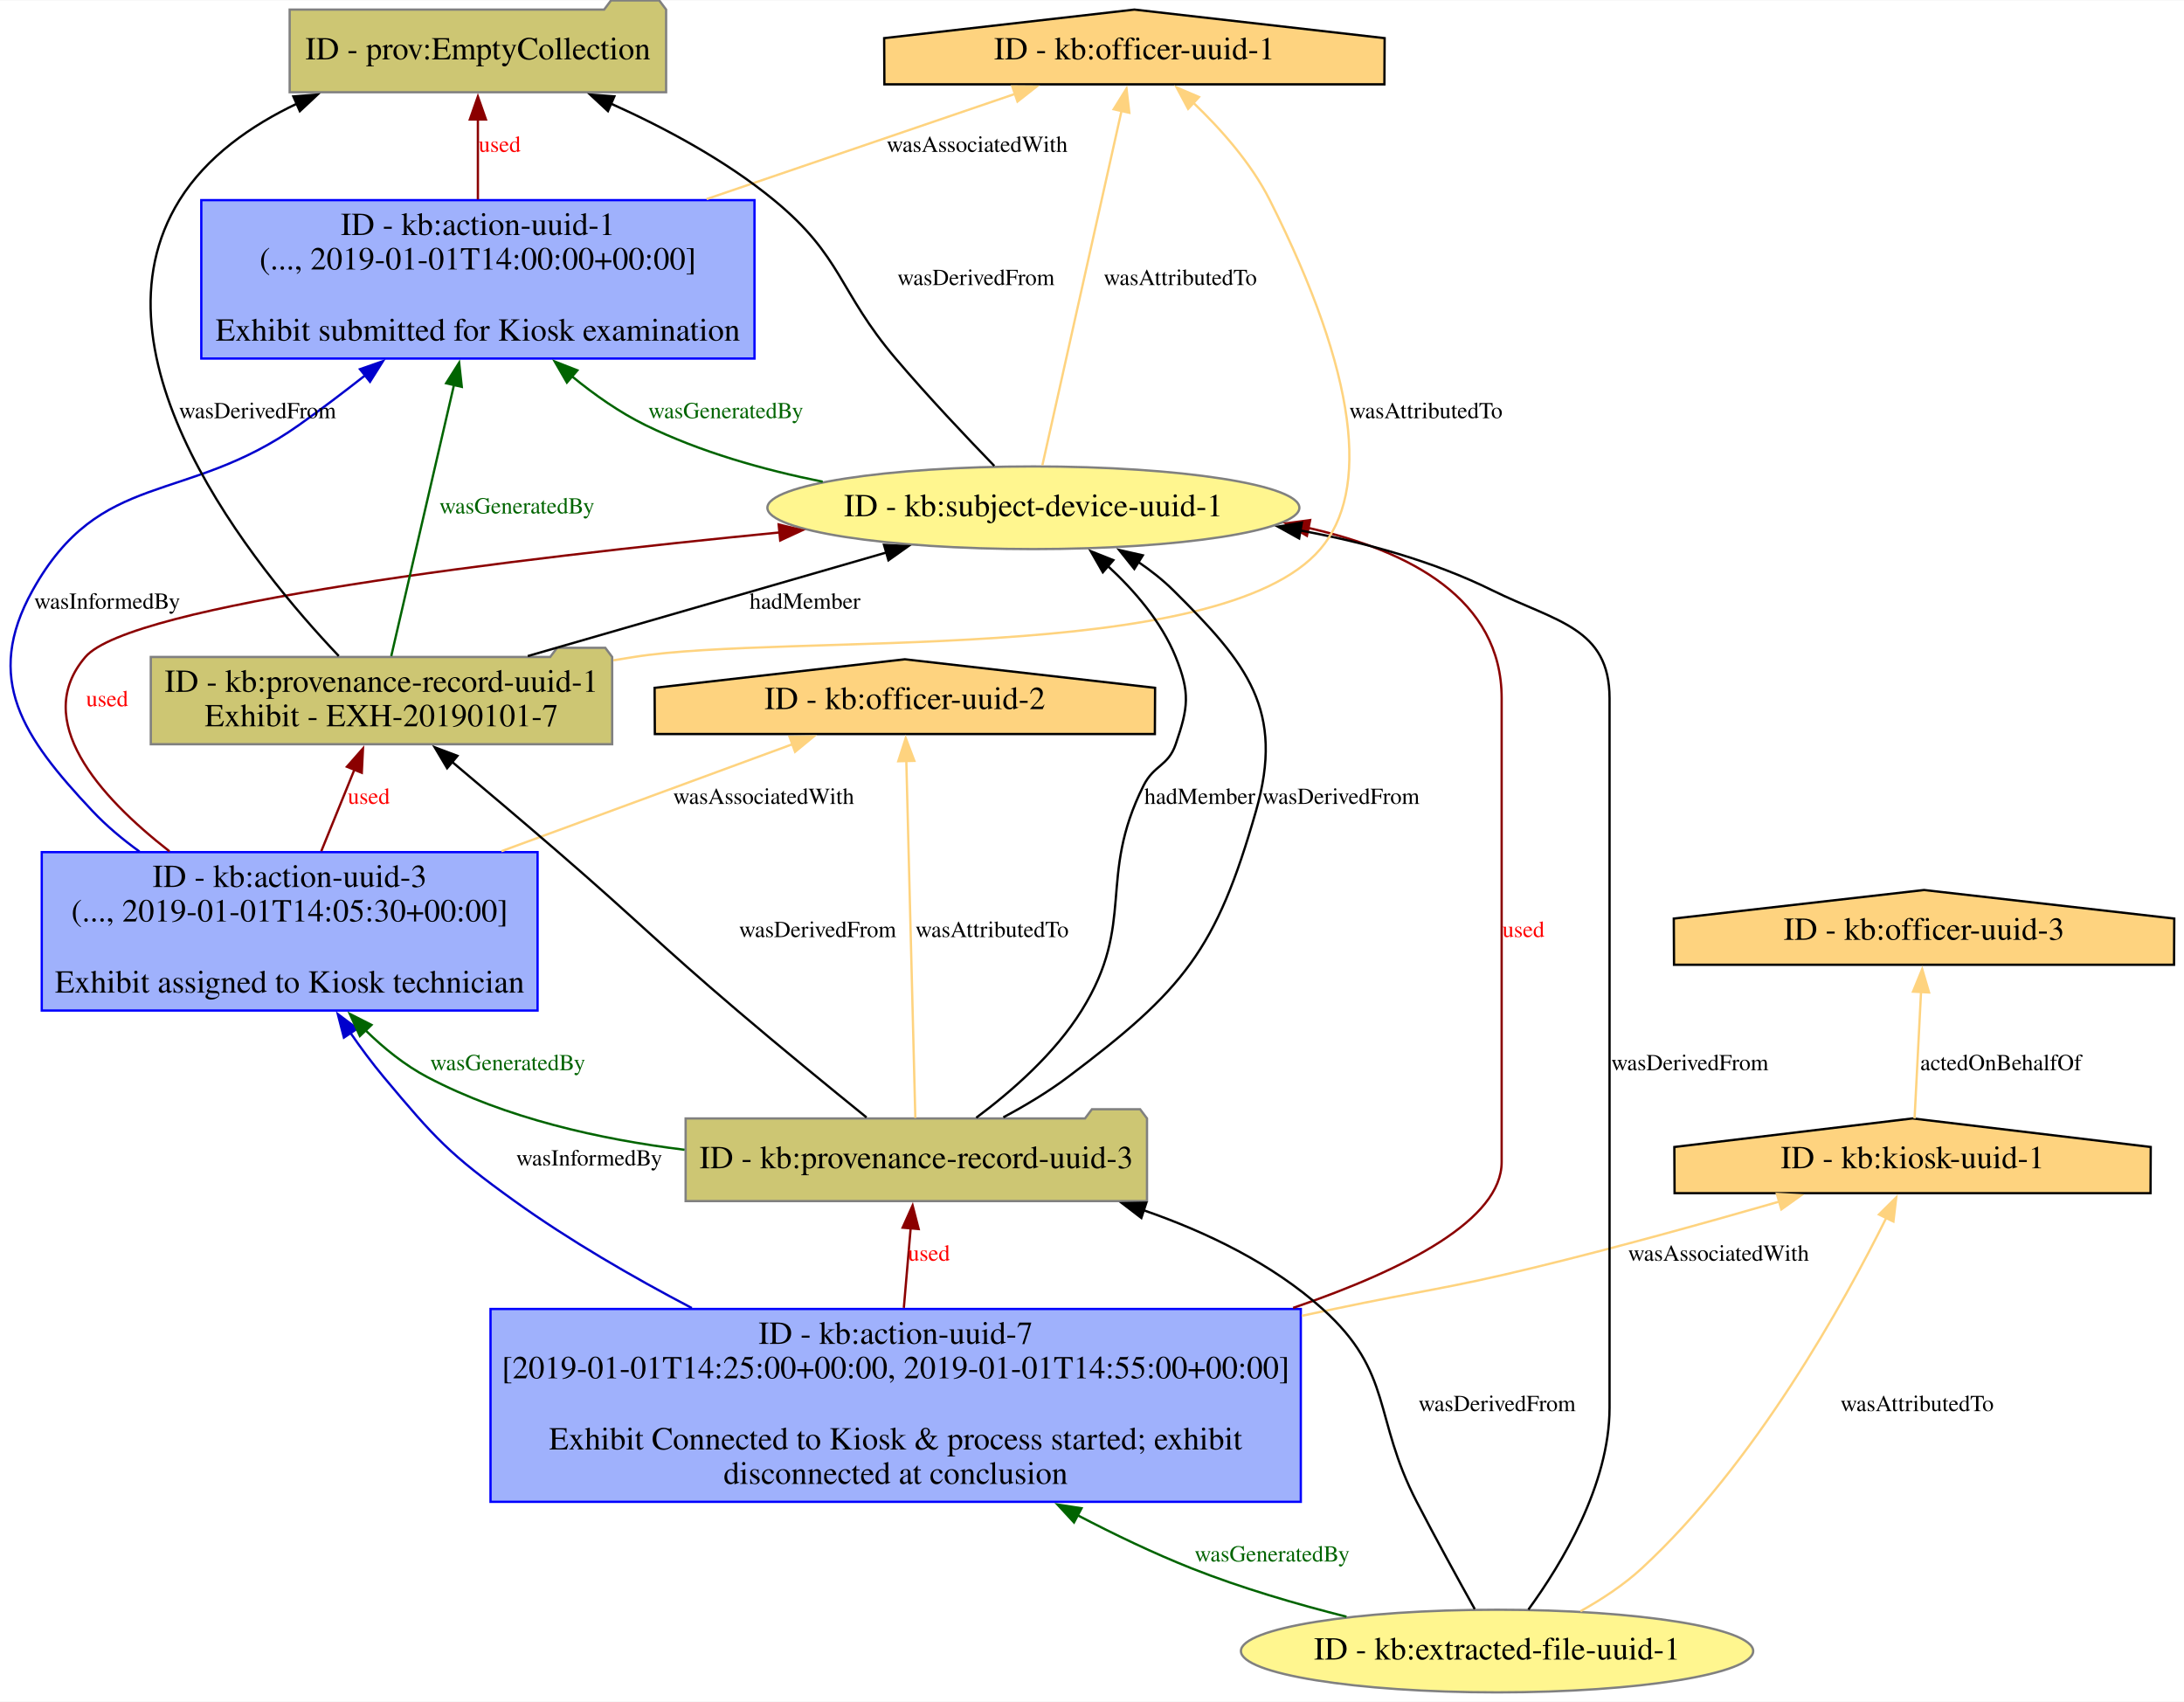
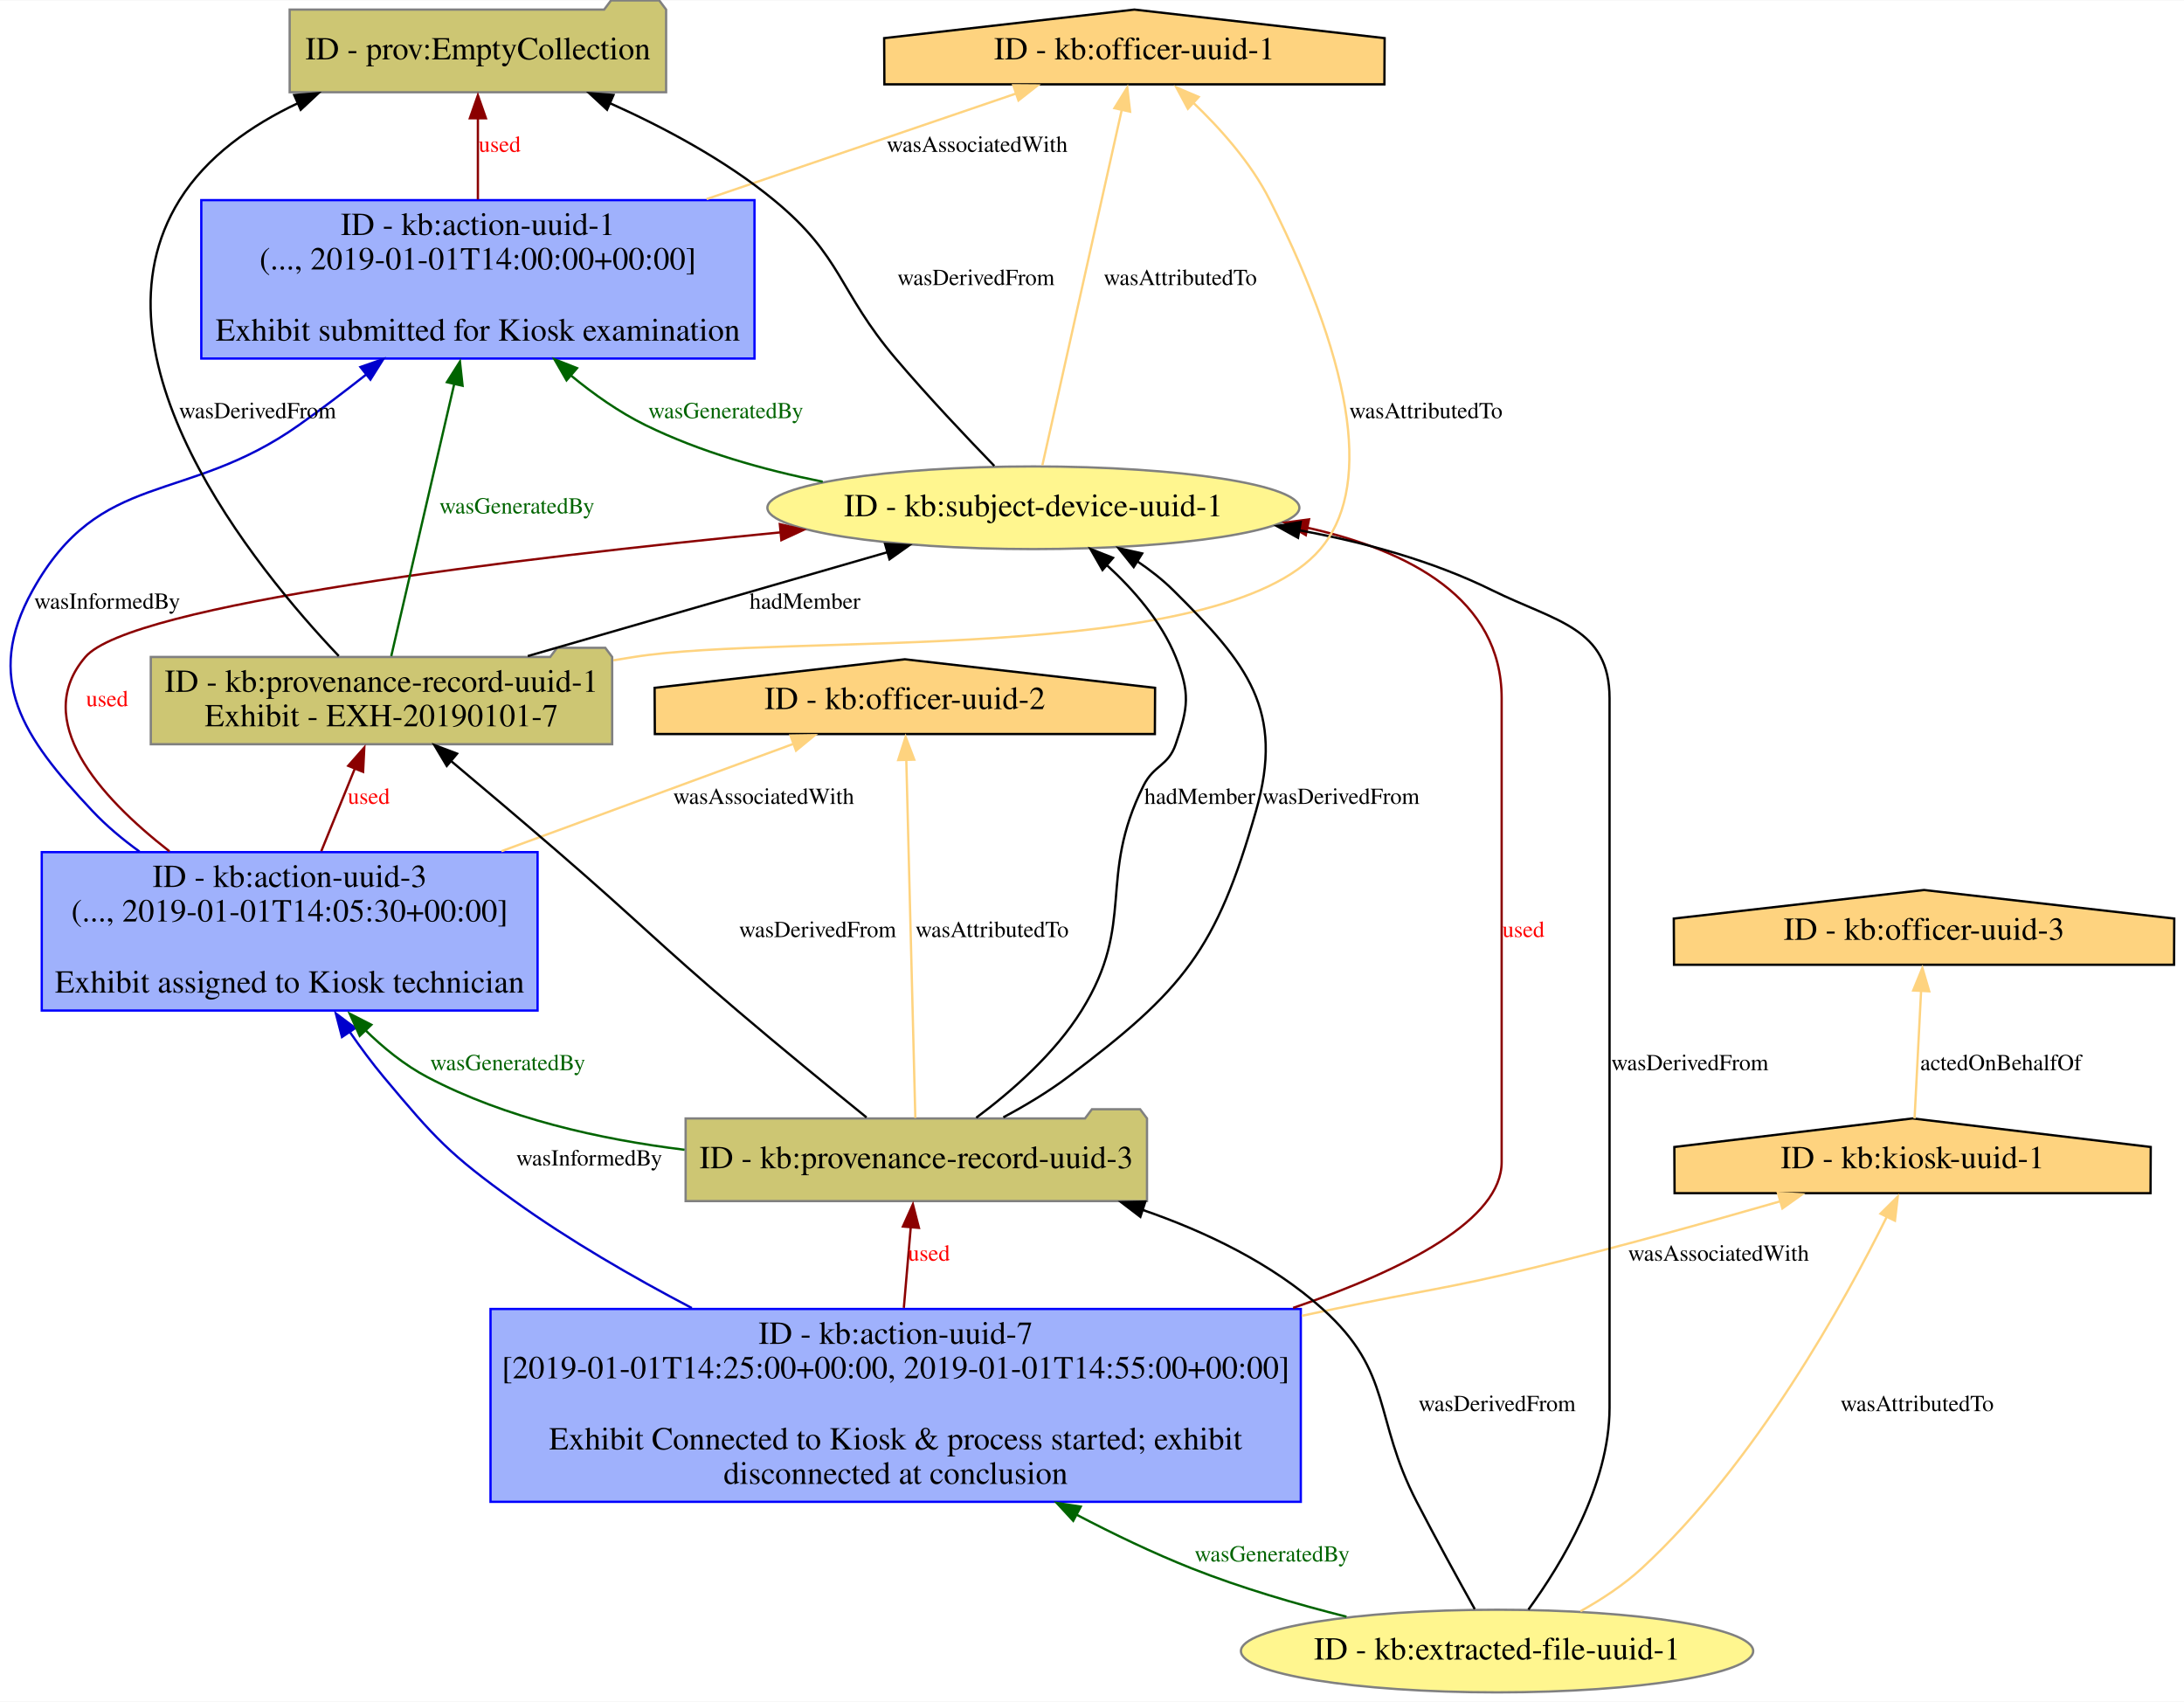
<svg xmlns="http://www.w3.org/2000/svg" width="951pt" height="741pt" viewBox="0.00 0.00 951.45 741.00">
  <g id="graph0" class="graph" transform="scale(1 1) rotate(0) translate(4 737)">
    <polygon fill="white" stroke="none" points="-4,4 -4,-737 947.45,-737 947.45,4 -4,4" />
    <g id="node1" class="node">
      <polygon fill="#9fb1fc" stroke="#0000ff" points="324.69,-650 83.69,-650 83.69,-581 324.69,-581 324.69,-650" />
      <text text-anchor="middle" x="204.19" y="-634.8" font-family="Times,serif" font-size="14.00">ID - kb:action-uuid-1</text>
      <text text-anchor="middle" x="204.19" y="-619.8" font-family="Times,serif" font-size="14.00"> (..., 2019-01-01T14:00:00+00:00]</text>
      <text text-anchor="middle" x="204.19" y="-588.8" font-family="Times,serif" font-size="14.00">Exhibit submitted for Kiosk examination</text>
    </g>
    <g id="node6" class="node">
      <polygon fill="#fed37f" stroke="black" points="599.21,-720.56 490.19,-733 381.18,-720.56 381.28,-700.44 599.11,-700.44 599.21,-720.56" />
      <text text-anchor="middle" x="490.19" y="-711.3" font-family="Times,serif" font-size="14.00">ID - kb:officer-uuid-1</text>
    </g>
    <g id="edge1" class="edge">
-       <path fill="none" stroke="#fed37f" d="M303.82,-650.46C349.16,-665.92 400.92,-683.57 438.37,-696.33" />
-       <polygon fill="#fed37f" stroke="#fed37f" points="437,-699.56 447.59,-699.48 439.26,-692.94 437,-699.56" />
+       <path fill="none" stroke="#fed37f" d="M303.82,-650.46C349.35,-665.99 401.37,-683.72 438.85,-696.5" />
+       <polygon fill="#fed37f" stroke="#fed37f" points="437.43,-700.05 448.03,-699.97 439.69,-693.43 437.43,-700.05" />
      <text text-anchor="middle" x="421.69" y="-671" font-family="Times,serif" font-size="10.00">wasAssociatedWith</text>
    </g>
    <g id="node12" class="node">
      <polygon fill="#cdc673" stroke="#808080" points="286.19,-733 283.19,-737 262.19,-737 259.19,-733 122.19,-733 122.19,-697 286.19,-697 286.19,-733" />
      <text text-anchor="middle" x="204.19" y="-711.3" font-family="Times,serif" font-size="14.00">ID - prov:EmptyCollection</text>
    </g>
    <g id="edge2" class="edge">
-       <path fill="none" stroke="#8b0000" d="M204.19,-650.33C204.19,-661.68 204.19,-674.22 204.19,-685.15" />
-       <polygon fill="#8b0000" stroke="#8b0000" points="200.69,-685.14 204.19,-695.14 207.69,-685.14 200.69,-685.14" />
+       <path fill="none" stroke="#8b0000" d="M204.19,-650.33C204.19,-661.92 204.19,-674.76 204.19,-685.85" />
+       <polygon fill="#8b0000" stroke="#8b0000" points="200.69,-685.66 204.19,-695.66 207.69,-685.66 200.69,-685.66" />
      <text text-anchor="middle" x="213.69" y="-671" font-family="Times,serif" font-size="10.00" fill="red">used</text>
    </g>
    <g id="node2" class="node">
      <polygon fill="#9fb1fc" stroke="#0000ff" points="230.19,-366 14.19,-366 14.19,-297 230.19,-297 230.19,-366" />
      <text text-anchor="middle" x="122.19" y="-350.8" font-family="Times,serif" font-size="14.00">ID - kb:action-uuid-3</text>
      <text text-anchor="middle" x="122.19" y="-335.8" font-family="Times,serif" font-size="14.00"> (..., 2019-01-01T14:05:30+00:00]</text>
      <text text-anchor="middle" x="122.19" y="-304.8" font-family="Times,serif" font-size="14.00">Exhibit assigned to Kiosk technician</text>
    </g>
    <g id="edge3" class="edge">
-       <path fill="none" stroke="#0000cd" d="M56.77,-366.24C49.34,-371.6 42.27,-377.53 36.19,-384 5.92,-416.21 -11.29,-441.37 10.19,-480 39.69,-533.03 76.65,-516.97 126.19,-552 135.75,-558.76 145.68,-566.29 155.14,-573.73" />
-       <polygon fill="#0000cd" stroke="#0000cd" points="152.83,-576.36 162.84,-579.85 157.19,-570.89 152.83,-576.36" />
+       <path fill="none" stroke="#0000cd" d="M56.77,-366.24C49.34,-371.6 42.27,-377.53 36.19,-384 5.92,-416.21 -11.29,-441.37 10.19,-480 39.69,-533.03 76.65,-516.97 126.19,-552 135.85,-558.83 145.89,-566.45 155.43,-573.96" />
+       <polygon fill="#0000cd" stroke="#0000cd" points="153.02,-577.31 163.02,-580.79 157.37,-571.83 153.02,-577.31" />
      <text text-anchor="middle" x="42.69" y="-472" font-family="Times,serif" font-size="10.00">wasInformedBy</text>
    </g>
    <g id="node7" class="node">
      <polygon fill="#fed37f" stroke="black" points="499.21,-437.56 390.19,-450 281.18,-437.56 281.28,-417.44 499.11,-417.44 499.21,-437.56" />
      <text text-anchor="middle" x="390.19" y="-428.3" font-family="Times,serif" font-size="14.00">ID - kb:officer-uuid-2</text>
    </g>
    <g id="edge4" class="edge">
-       <path fill="none" stroke="#fed37f" d="M214.42,-366.4C257.1,-382.08 306.05,-400.08 341.44,-413.08" />
-       <polygon fill="#fed37f" stroke="#fed37f" points="339.95,-416.26 350.55,-416.43 342.37,-409.69 339.95,-416.26" />
+       <path fill="none" stroke="#fed37f" d="M214.42,-366.4C257.28,-382.15 306.48,-400.23 341.9,-413.25" />
+       <polygon fill="#fed37f" stroke="#fed37f" points="340.37,-416.79 350.97,-416.95 342.79,-410.22 340.37,-416.79" />
      <text text-anchor="middle" x="328.69" y="-387" font-family="Times,serif" font-size="10.00">wasAssociatedWith</text>
    </g>
    <g id="node9" class="node">
      <polygon fill="#cdc673" stroke="#808080" points="262.69,-451 259.69,-455 238.69,-455 235.69,-451 61.69,-451 61.69,-413 262.69,-413 262.69,-451" />
      <text text-anchor="middle" x="162.19" y="-435.8" font-family="Times,serif" font-size="14.00">ID - kb:provenance-record-uuid-1</text>
      <text text-anchor="middle" x="162.19" y="-420.8" font-family="Times,serif" font-size="14.00">Exhibit - EXH-20190101-7</text>
    </g>
    <g id="edge5" class="edge">
-       <path fill="none" stroke="#8b0000" d="M135.96,-366.4C140.67,-378 145.9,-390.87 150.44,-402.04" />
-       <polygon fill="#8b0000" stroke="#8b0000" points="147.13,-403.2 154.13,-411.14 153.61,-400.56 147.13,-403.2" />
+       <path fill="none" stroke="#8b0000" d="M135.96,-366.4C140.72,-378.12 146.01,-391.14 150.58,-402.39" />
+       <polygon fill="#8b0000" stroke="#8b0000" points="147.7,-403.6 154.7,-411.55 154.18,-400.96 147.7,-403.6" />
      <text text-anchor="middle" x="156.69" y="-387" font-family="Times,serif" font-size="10.00" fill="red">used</text>
    </g>
    <g id="node11" class="node">
      <ellipse fill="#fff68f" stroke="#808080" cx="446.19" cy="-516" rx="115.88" ry="18" />
      <text text-anchor="middle" x="446.19" y="-512.3" font-family="Times,serif" font-size="14.00">ID - kb:subject-device-uuid-1</text>
    </g>
    <g id="edge6" class="edge">
-       <path fill="none" stroke="#8b0000" d="M69.83,-366.34C38.78,-390.54 9.67,-423.55 33.19,-451 52.76,-473.83 220.08,-493.92 335.65,-505.25" />
-       <polygon fill="#8b0000" stroke="#8b0000" points="335.22,-508.73 345.51,-506.21 335.9,-501.76 335.22,-508.73" />
+       <path fill="none" stroke="#8b0000" d="M69.83,-366.34C38.78,-390.54 9.67,-423.55 33.19,-451 52.8,-473.87 220.76,-494 336.35,-505.32" />
+       <polygon fill="#8b0000" stroke="#8b0000" points="335.73,-508.88 346.02,-506.36 336.4,-501.91 335.73,-508.88" />
      <text text-anchor="middle" x="42.69" y="-429.5" font-family="Times,serif" font-size="10.00" fill="red">used</text>
    </g>
    <g id="node3" class="node">
      <polygon fill="#9fb1fc" stroke="#0000ff" points="562.69,-167 209.69,-167 209.69,-83 562.69,-83 562.69,-167" />
      <text text-anchor="middle" x="386.19" y="-151.8" font-family="Times,serif" font-size="14.00">ID - kb:action-uuid-7</text>
      <text text-anchor="middle" x="386.19" y="-136.8" font-family="Times,serif" font-size="14.00"> [2019-01-01T14:25:00+00:00, 2019-01-01T14:55:00+00:00]</text>
      <text text-anchor="middle" x="386.19" y="-105.8" font-family="Times,serif" font-size="14.00">Exhibit Connected to Kiosk &amp; process started; exhibit </text>
      <text text-anchor="middle" x="386.19" y="-90.8" font-family="Times,serif" font-size="14.00">disconnected at conclusion</text>
    </g>
    <g id="edge7" class="edge">
      <path fill="none" stroke="#0000cd" d="M297.39,-167.41C271.63,-180.91 244.04,-196.87 220.19,-214 191.85,-234.36 185.58,-241.23 163.19,-268 158.1,-274.09 153.1,-280.84 148.44,-287.59" />
-       <polygon fill="#0000cd" stroke="#0000cd" points="145.82,-285.21 143.16,-295.46 151.63,-289.11 145.82,-285.21" />
+       <polygon fill="#0000cd" stroke="#0000cd" points="144.98,-285.47 142.31,-295.72 150.79,-289.36 144.98,-285.47" />
      <text text-anchor="middle" x="252.69" y="-229.5" font-family="Times,serif" font-size="10.00">wasInformedBy</text>
    </g>
    <g id="node5" class="node">
      <polygon fill="#fed37f" stroke="black" points="932.96,-237.56 829.19,-250 725.42,-237.56 725.52,-217.44 932.87,-217.44 932.96,-237.56" />
      <text text-anchor="middle" x="829.19" y="-228.3" font-family="Times,serif" font-size="14.00">ID - kb:kiosk-uuid-1</text>
    </g>
    <g id="edge8" class="edge">
-       <path fill="none" stroke="#fed37f" d="M563.09,-164.02C567.84,-165.03 572.55,-166.02 577.19,-167 615.83,-175.14 625.82,-175.69 664.19,-185 700,-193.68 739.79,-204.74 771.33,-213.83" />
-       <polygon fill="#fed37f" stroke="#fed37f" points="770.09,-217.12 780.67,-216.54 772.04,-210.39 770.09,-217.12" />
+       <path fill="none" stroke="#fed37f" d="M563.09,-164.02C567.84,-165.03 572.55,-166.02 577.19,-167 615.83,-175.14 625.82,-175.69 664.19,-185 700.16,-193.72 740.14,-204.83 771.74,-213.95" />
+       <polygon fill="#fed37f" stroke="#fed37f" points="770.54,-217.54 781.12,-216.96 772.49,-210.81 770.54,-217.54" />
      <text text-anchor="middle" x="744.69" y="-188" font-family="Times,serif" font-size="10.00">wasAssociatedWith</text>
    </g>
    <g id="node10" class="node">
      <polygon fill="#cdc673" stroke="#808080" points="495.69,-250 492.69,-254 471.69,-254 468.69,-250 294.69,-250 294.69,-214 495.69,-214 495.69,-250" />
      <text text-anchor="middle" x="395.19" y="-228.3" font-family="Times,serif" font-size="14.00">ID - kb:provenance-record-uuid-3</text>
    </g>
    <g id="edge9" class="edge">
-       <path fill="none" stroke="#8b0000" d="M389.75,-167.5C390.75,-179.16 391.82,-191.58 392.74,-202.31" />
-       <polygon fill="#8b0000" stroke="#8b0000" points="389.23,-202.42 393.57,-212.08 396.21,-201.82 389.23,-202.42" />
+       <path fill="none" stroke="#8b0000" d="M389.75,-167.5C390.76,-179.29 391.84,-191.85 392.77,-202.66" />
+       <polygon fill="#8b0000" stroke="#8b0000" points="389.36,-202.92 393.7,-212.59 396.33,-202.33 389.36,-202.92" />
      <text text-anchor="middle" x="400.69" y="-188" font-family="Times,serif" font-size="10.00" fill="red">used</text>
    </g>
    <g id="edge10" class="edge">
-       <path fill="none" stroke="#8b0000" d="M559.34,-167.47C609.1,-184.49 650.19,-206.09 650.19,-231 650.19,-231 650.19,-231 650.19,-433 650.19,-476.2 610.33,-497.23 565.84,-507.25" />
-       <polygon fill="#8b0000" stroke="#8b0000" points="565.35,-503.78 556.25,-509.2 566.75,-510.63 565.35,-503.78" />
+       <path fill="none" stroke="#8b0000" d="M559.34,-167.47C609.1,-184.49 650.19,-206.09 650.19,-231 650.19,-231 650.19,-231 650.19,-433 650.19,-476.38 609.99,-497.4 565.28,-507.37" />
+       <polygon fill="#8b0000" stroke="#8b0000" points="564.87,-504.09 555.76,-509.51 566.26,-510.95 564.87,-504.09" />
      <text text-anchor="middle" x="659.69" y="-329" font-family="Times,serif" font-size="10.00" fill="red">used</text>
    </g>
    <g id="node4" class="node">
      <ellipse fill="#fff68f" stroke="#808080" cx="648.19" cy="-18" rx="111.58" ry="18" />
      <text text-anchor="middle" x="648.19" y="-14.3" font-family="Times,serif" font-size="14.00">ID - kb:extracted-file-uuid-1</text>
    </g>
    <g id="edge11" class="edge">
-       <path fill="none" stroke="darkgreen" d="M582.59,-32.95C560.78,-38.45 536.61,-45.51 515.19,-54 498.62,-60.57 481.46,-68.78 465.29,-77.24" />
-       <polygon fill="darkgreen" stroke="darkgreen" points="463.88,-74.02 456.69,-81.81 467.17,-80.2 463.88,-74.02" />
+       <path fill="none" stroke="darkgreen" d="M582.59,-32.95C560.78,-38.45 536.61,-45.51 515.19,-54 498.46,-60.63 481.14,-68.93 464.83,-77.48" />
+       <polygon fill="darkgreen" stroke="darkgreen" points="463.54,-74.73 456.36,-82.52 466.83,-80.91 463.54,-74.73" />
      <text text-anchor="middle" x="550.19" y="-57" font-family="Times,serif" font-size="10.00" fill="darkgreen">wasGeneratedBy</text>
    </g>
    <g id="edge12" class="edge">
-       <path fill="none" stroke="#fed37f" d="M684.51,-35.34C693.8,-40.51 703.38,-46.79 711.19,-54 760.65,-99.61 799.47,-169.93 817.75,-206.7" />
-       <polygon fill="#fed37f" stroke="#fed37f" points="814.56,-208.15 822.09,-215.61 820.86,-205.09 814.56,-208.15" />
+       <path fill="none" stroke="#fed37f" d="M684.51,-35.34C693.8,-40.51 703.38,-46.79 711.19,-54 760.86,-99.8 799.8,-170.53 817.98,-207.17" />
+       <polygon fill="#fed37f" stroke="#fed37f" points="815.23,-208.51 822.75,-215.97 821.52,-205.45 815.23,-208.51" />
      <text text-anchor="middle" x="831.19" y="-122.5" font-family="Times,serif" font-size="10.00">wasAttributedTo</text>
    </g>
    <g id="edge13" class="edge">
-       <path fill="none" stroke="black" d="M638.47,-36.27C631.32,-49.08 621.45,-67.03 613.19,-83 594.11,-119.9 603.1,-139.24 572.19,-167 550.3,-186.66 521.91,-200.41 494.31,-209.97" />
-       <polygon fill="black" stroke="black" points="493.22,-206.65 484.81,-213.09 495.4,-213.3 493.22,-206.65" />
+       <path fill="none" stroke="black" d="M638.47,-36.27C631.32,-49.08 621.45,-67.03 613.19,-83 594.11,-119.9 603.1,-139.24 572.19,-167 550.11,-186.84 521.41,-200.65 493.57,-210.23" />
+       <polygon fill="black" stroke="black" points="492.79,-207.13 484.37,-213.56 494.96,-213.78 492.79,-207.13" />
      <text text-anchor="middle" x="648.19" y="-122.5" font-family="Times,serif" font-size="10.00">wasDerivedFrom</text>
    </g>
    <g id="edge14" class="edge">
-       <path fill="none" stroke="black" d="M661.84,-36.07C676.34,-55.96 697.19,-90.41 697.19,-124 697.19,-124 697.19,-124 697.19,-433 697.19,-463.82 673.83,-466.35 646.19,-480 620.46,-492.72 590.85,-500.88 562.45,-506.11" />
-       <polygon fill="black" stroke="black" points="561.97,-502.64 552.71,-507.78 563.15,-509.54 561.97,-502.64" />
+       <path fill="none" stroke="black" d="M661.84,-36.07C676.34,-55.96 697.19,-90.41 697.19,-124 697.19,-124 697.19,-124 697.19,-433 697.19,-463.82 673.83,-466.35 646.19,-480 620.23,-492.83 590.33,-501.03 561.7,-506.25" />
+       <polygon fill="black" stroke="black" points="561.48,-502.91 552.22,-508.04 562.66,-509.81 561.48,-502.91" />
      <text text-anchor="middle" x="732.19" y="-271" font-family="Times,serif" font-size="10.00">wasDerivedFrom</text>
    </g>
    <g id="node8" class="node">
      <polygon fill="#fed37f" stroke="black" points="943.21,-337.06 834.19,-349.5 725.18,-337.06 725.28,-316.94 943.11,-316.94 943.21,-337.06" />
      <text text-anchor="middle" x="834.19" y="-327.8" font-family="Times,serif" font-size="14.00">ID - kb:officer-uuid-3</text>
    </g>
    <g id="edge15" class="edge">
-       <path fill="none" stroke="#fed37f" d="M830.07,-249.98C830.85,-265.25 832.01,-287.87 832.9,-305.25" />
-       <polygon fill="#fed37f" stroke="#fed37f" points="829.39,-305.23 833.4,-315.04 836.38,-304.87 829.39,-305.23" />
+       <path fill="none" stroke="#fed37f" d="M830.07,-249.98C830.86,-265.47 832.04,-288.53 832.94,-306.01" />
+       <polygon fill="#fed37f" stroke="#fed37f" points="829.47,-305.74 833.48,-315.55 836.46,-305.38 829.47,-305.74" />
      <text text-anchor="middle" x="867.69" y="-271" font-family="Times,serif" font-size="10.00">actedOnBehalfOf</text>
    </g>
    <g id="edge16" class="edge">
-       <path fill="none" stroke="darkgreen" d="M166.45,-451.4C172.83,-478.96 185.05,-531.79 193.86,-569.86" />
-       <polygon fill="darkgreen" stroke="darkgreen" points="190.36,-570.24 196.02,-579.19 197.18,-568.66 190.36,-570.24" />
+       <path fill="none" stroke="darkgreen" d="M166.45,-451.4C172.86,-479.08 185.16,-532.24 193.98,-570.35" />
+       <polygon fill="darkgreen" stroke="darkgreen" points="190.7,-570.71 196.37,-579.67 197.52,-569.14 190.7,-570.71" />
      <text text-anchor="middle" x="221.19" y="-513.5" font-family="Times,serif" font-size="10.00" fill="darkgreen">wasGeneratedBy</text>
    </g>
    <g id="edge17" class="edge">
-       <path fill="none" stroke="#fed37f" d="M263.19,-449.55C266.23,-450.04 269.23,-450.52 272.19,-451 338.61,-461.65 527.48,-446.88 571.19,-498 592.77,-523.23 587.63,-573.6 549.19,-650 541.11,-666.08 527.77,-681.05 515.83,-692.46" />
-       <polygon fill="#fed37f" stroke="#fed37f" points="513.6,-689.75 508.59,-699.09 518.33,-694.92 513.6,-689.75" />
+       <path fill="none" stroke="#fed37f" d="M263.19,-449.55C266.23,-450.04 269.23,-450.52 272.19,-451 338.61,-461.65 527.48,-446.88 571.19,-498 592.77,-523.23 587.63,-573.6 549.19,-650 541.03,-666.23 527.52,-681.34 515.48,-692.79" />
+       <polygon fill="#fed37f" stroke="#fed37f" points="513.49,-689.78 508.47,-699.11 518.21,-694.95 513.49,-689.78" />
      <text text-anchor="middle" x="617.19" y="-555" font-family="Times,serif" font-size="10.00">wasAttributedTo</text>
    </g>
    <g id="edge18" class="edge">
-       <path fill="none" stroke="black" d="M225.93,-451.4C272.56,-464.87 335.57,-483.06 382.25,-496.54" />
-       <polygon fill="black" stroke="black" points="381.11,-499.85 391.69,-499.26 383.05,-493.13 381.11,-499.85" />
+       <path fill="none" stroke="black" d="M225.93,-451.4C272.76,-464.92 336.1,-483.21 382.84,-496.71" />
+       <polygon fill="black" stroke="black" points="381.57,-500.27 392.15,-499.68 383.51,-493.55 381.57,-500.27" />
      <text text-anchor="middle" x="346.69" y="-472" font-family="Times,serif" font-size="10.00">hadMember</text>
    </g>
    <g id="edge19" class="edge">
-       <path fill="none" stroke="black" d="M143.58,-451.43C106.8,-490.16 31.88,-582 74.19,-650 86.02,-669 105.33,-682.53 125.49,-692.09" />
-       <polygon fill="black" stroke="black" points="123.8,-695.17 134.36,-695.99 126.62,-688.76 123.8,-695.17" />
+       <path fill="none" stroke="black" d="M143.58,-451.43C106.8,-490.16 31.88,-582 74.19,-650 86.07,-669.09 105.5,-682.65 125.76,-692.22" />
+       <polygon fill="black" stroke="black" points="124.18,-695.78 134.75,-696.6 127,-689.37 124.18,-695.78" />
      <text text-anchor="middle" x="108.19" y="-555" font-family="Times,serif" font-size="10.00">wasDerivedFrom</text>
    </g>
    <g id="edge20" class="edge">
-       <path fill="none" stroke="darkgreen" d="M294.23,-236.34C257.31,-240.9 216.27,-250.07 182.19,-268 172.41,-273.15 163.3,-280.49 155.29,-288.34" />
-       <polygon fill="darkgreen" stroke="darkgreen" points="152.78,-285.9 148.39,-295.54 157.84,-290.74 152.78,-285.9" />
+       <path fill="none" stroke="darkgreen" d="M294.23,-236.34C257.31,-240.9 216.27,-250.07 182.19,-268 172.21,-273.25 162.92,-280.8 154.78,-288.83" />
+       <polygon fill="darkgreen" stroke="darkgreen" points="152.71,-285.98 148.35,-295.63 157.78,-290.81 152.71,-285.98" />
      <text text-anchor="middle" x="217.19" y="-271" font-family="Times,serif" font-size="10.00" fill="darkgreen">wasGeneratedBy</text>
    </g>
    <g id="edge21" class="edge">
-       <path fill="none" stroke="#fed37f" d="M394.76,-250.22C393.87,-285.27 391.86,-365 390.83,-405.85" />
-       <polygon fill="#fed37f" stroke="#fed37f" points="387.33,-405.59 390.58,-415.67 394.33,-405.76 387.33,-405.59" />
+       <path fill="none" stroke="#fed37f" d="M394.76,-250.22C393.87,-285.42 391.84,-365.68 390.82,-406.37" />
+       <polygon fill="#fed37f" stroke="#fed37f" points="387.3,-406.1 390.54,-416.19 394.29,-406.28 387.3,-406.1" />
      <text text-anchor="middle" x="428.19" y="-329" font-family="Times,serif" font-size="10.00">wasAttributedTo</text>
    </g>
    <g id="edge22" class="edge">
-       <path fill="none" stroke="black" d="M373.5,-250.44C357.75,-263.19 335.99,-280.98 317.19,-297 281.96,-327.02 274.21,-335.74 239.19,-366 223.96,-379.17 206.86,-393.63 192.65,-405.57" />
-       <polygon fill="black" stroke="black" points="190.79,-402.56 185.37,-411.67 195.29,-407.93 190.79,-402.56" />
+       <path fill="none" stroke="black" d="M373.5,-250.44C357.75,-263.19 335.99,-280.98 317.19,-297 281.96,-327.02 274.21,-335.74 239.19,-366 223.81,-379.29 206.53,-393.91 192.24,-405.91" />
+       <polygon fill="black" stroke="black" points="190.63,-403.54 185.21,-412.64 195.13,-408.9 190.63,-403.54" />
      <text text-anchor="middle" x="352.19" y="-329" font-family="Times,serif" font-size="10.00">wasDerivedFrom</text>
    </g>
    <g id="edge23" class="edge">
-       <path fill="none" stroke="black" d="M421.3,-250.31C436.76,-261.82 455.53,-278.25 467.19,-297 491.06,-335.36 473.94,-354.62 494.19,-395 498.74,-404.06 504.91,-403.41 508.19,-413 513.68,-428.97 514.53,-435.35 508.19,-451 501.98,-466.35 490.13,-480.05 478.43,-490.8" />
-       <polygon fill="black" stroke="black" points="476.44,-487.89 471.17,-497.09 481.02,-493.18 476.44,-487.89" />
+       <path fill="none" stroke="black" d="M421.3,-250.31C436.76,-261.82 455.53,-278.25 467.19,-297 491.06,-335.36 473.94,-354.62 494.19,-395 498.74,-404.06 504.91,-403.41 508.19,-413 513.68,-428.97 514.53,-435.35 508.19,-451 501.92,-466.49 489.89,-480.31 478.09,-491.11" />
+       <polygon fill="black" stroke="black" points="476.3,-488.89 471.03,-498.08 480.88,-494.19 476.3,-488.89" />
      <text text-anchor="middle" x="518.69" y="-387" font-family="Times,serif" font-size="10.00">hadMember</text>
    </g>
    <g id="edge24" class="edge">
-       <path fill="none" stroke="black" d="M433.1,-250.48C442.63,-255.57 452.59,-261.53 461.19,-268 511.64,-305.97 525.88,-323.28 543.19,-384 555.69,-427.82 539.57,-447.93 507.19,-480 502.58,-484.57 497.25,-488.75 491.71,-492.51" />
-       <polygon fill="black" stroke="black" points="490.16,-489.35 483.54,-497.62 493.87,-495.28 490.16,-489.35" />
+       <path fill="none" stroke="black" d="M433.1,-250.48C442.63,-255.57 452.59,-261.53 461.19,-268 511.64,-305.97 525.88,-323.28 543.19,-384 555.69,-427.82 539.57,-447.93 507.19,-480 502.47,-484.68 496.99,-488.95 491.3,-492.78" />
+       <polygon fill="black" stroke="black" points="489.89,-490.16 483.25,-498.42 493.59,-496.1 489.89,-490.16" />
      <text text-anchor="middle" x="580.19" y="-387" font-family="Times,serif" font-size="10.00">wasDerivedFrom</text>
    </g>
    <g id="edge25" class="edge">
-       <path fill="none" stroke="darkgreen" d="M354.4,-527.34C328.54,-532.53 301,-540.32 277.19,-552 265.96,-557.51 255.03,-565.16 245.21,-573.23" />
-       <polygon fill="darkgreen" stroke="darkgreen" points="242.97,-570.54 237.66,-579.71 247.53,-575.85 242.97,-570.54" />
+       <path fill="none" stroke="darkgreen" d="M354.4,-527.34C328.54,-532.53 301,-540.32 277.19,-552 265.73,-557.63 254.59,-565.48 244.61,-573.72" />
+       <polygon fill="darkgreen" stroke="darkgreen" points="242.81,-571.52 237.52,-580.7 247.38,-576.82 242.81,-571.52" />
      <text text-anchor="middle" x="312.19" y="-555" font-family="Times,serif" font-size="10.00" fill="darkgreen">wasGeneratedBy</text>
    </g>
    <g id="edge26" class="edge">
-       <path fill="none" stroke="#fed37f" d="M450.1,-534.48C457.93,-569.55 475.58,-648.56 484.62,-689.05" />
-       <polygon fill="#fed37f" stroke="#fed37f" points="481.16,-689.59 486.75,-698.58 487.99,-688.06 481.16,-689.59" />
+       <path fill="none" stroke="#fed37f" d="M450.1,-534.48C457.96,-569.7 475.73,-649.24 484.74,-689.57" />
+       <polygon fill="#fed37f" stroke="#fed37f" points="481.49,-690.06 487.08,-699.06 488.32,-688.54 481.49,-690.06" />
      <text text-anchor="middle" x="510.19" y="-613" font-family="Times,serif" font-size="10.00">wasAttributedTo</text>
    </g>
    <g id="edge27" class="edge">
-       <path fill="none" stroke="black" d="M429.16,-534.23C416.89,-546.88 400.1,-564.63 386.19,-581 361.16,-610.47 363.06,-625.44 333.19,-650 312.18,-667.28 285.72,-681.44 262.24,-692" />
-       <polygon fill="black" stroke="black" points="260.85,-688.79 253.08,-695.99 263.64,-695.2 260.85,-688.79" />
+       <path fill="none" stroke="black" d="M429.16,-534.23C416.89,-546.88 400.1,-564.63 386.19,-581 361.16,-610.47 363.06,-625.44 333.19,-650 311.99,-667.44 285.24,-681.69 261.6,-692.28" />
+       <polygon fill="black" stroke="black" points="260.46,-689.4 252.69,-696.6 263.26,-695.82 260.46,-689.4" />
      <text text-anchor="middle" x="421.19" y="-613" font-family="Times,serif" font-size="10.00">wasDerivedFrom</text>
    </g>
  </g>
</svg>
